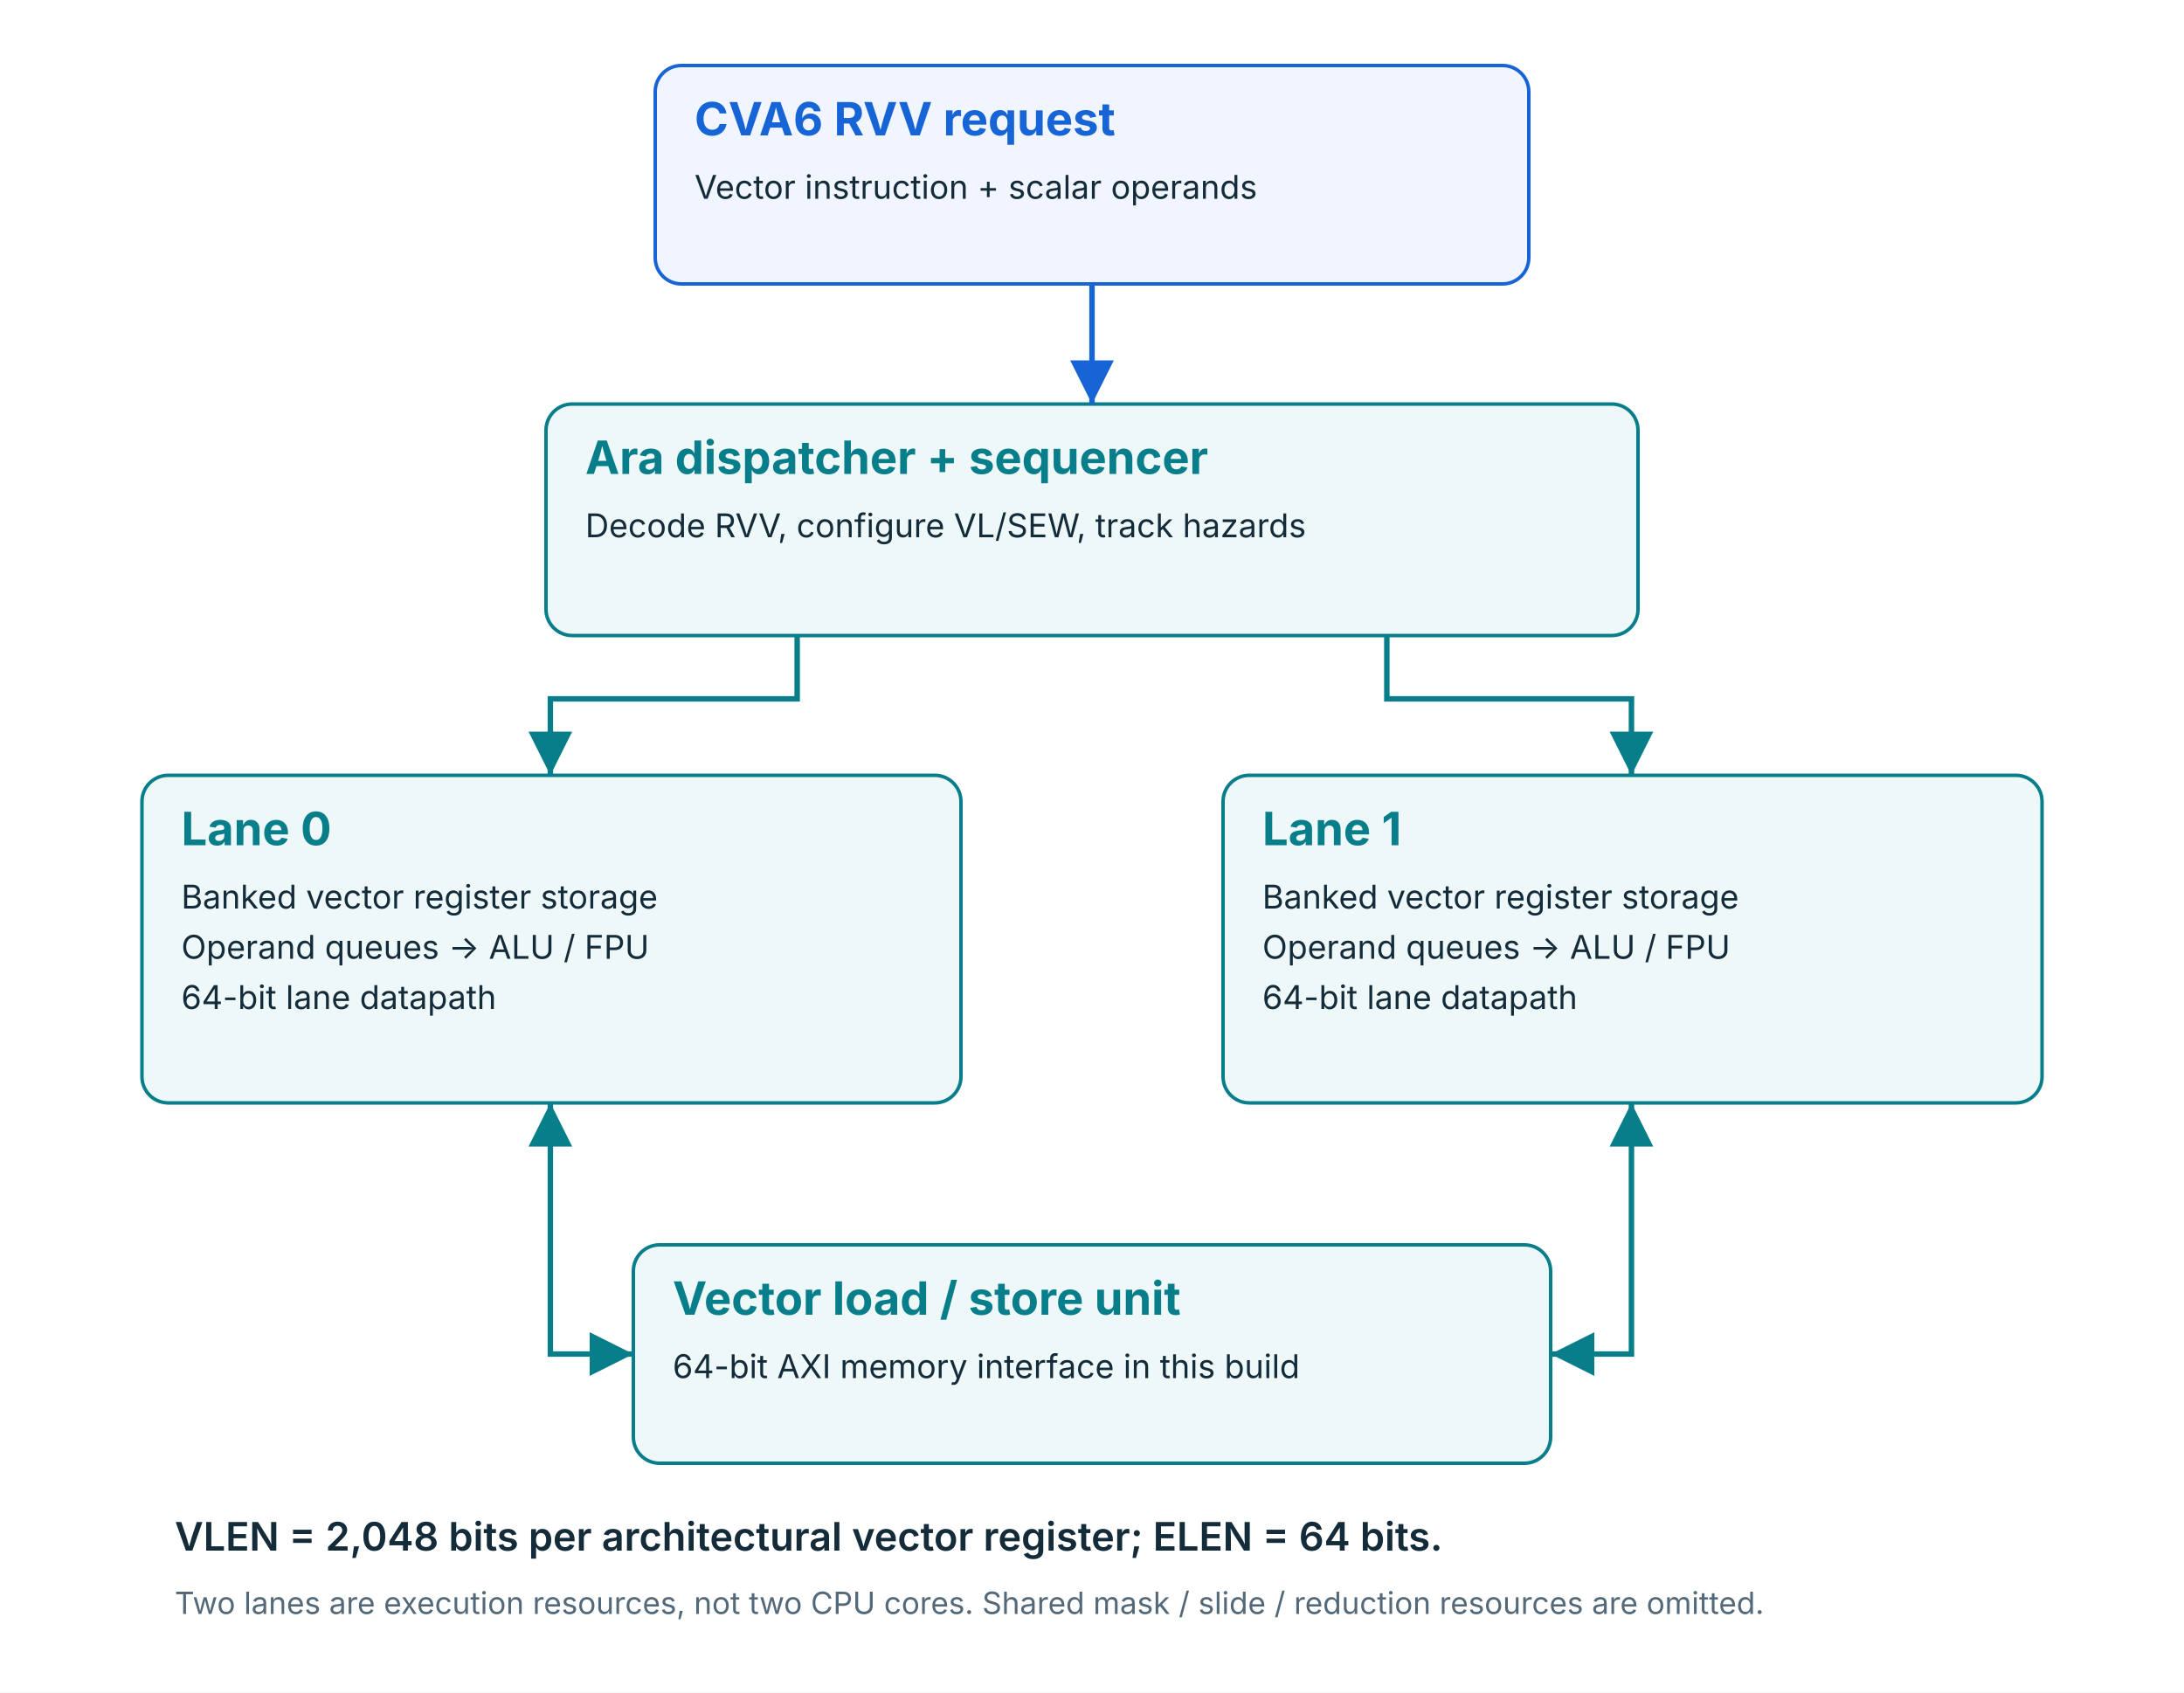
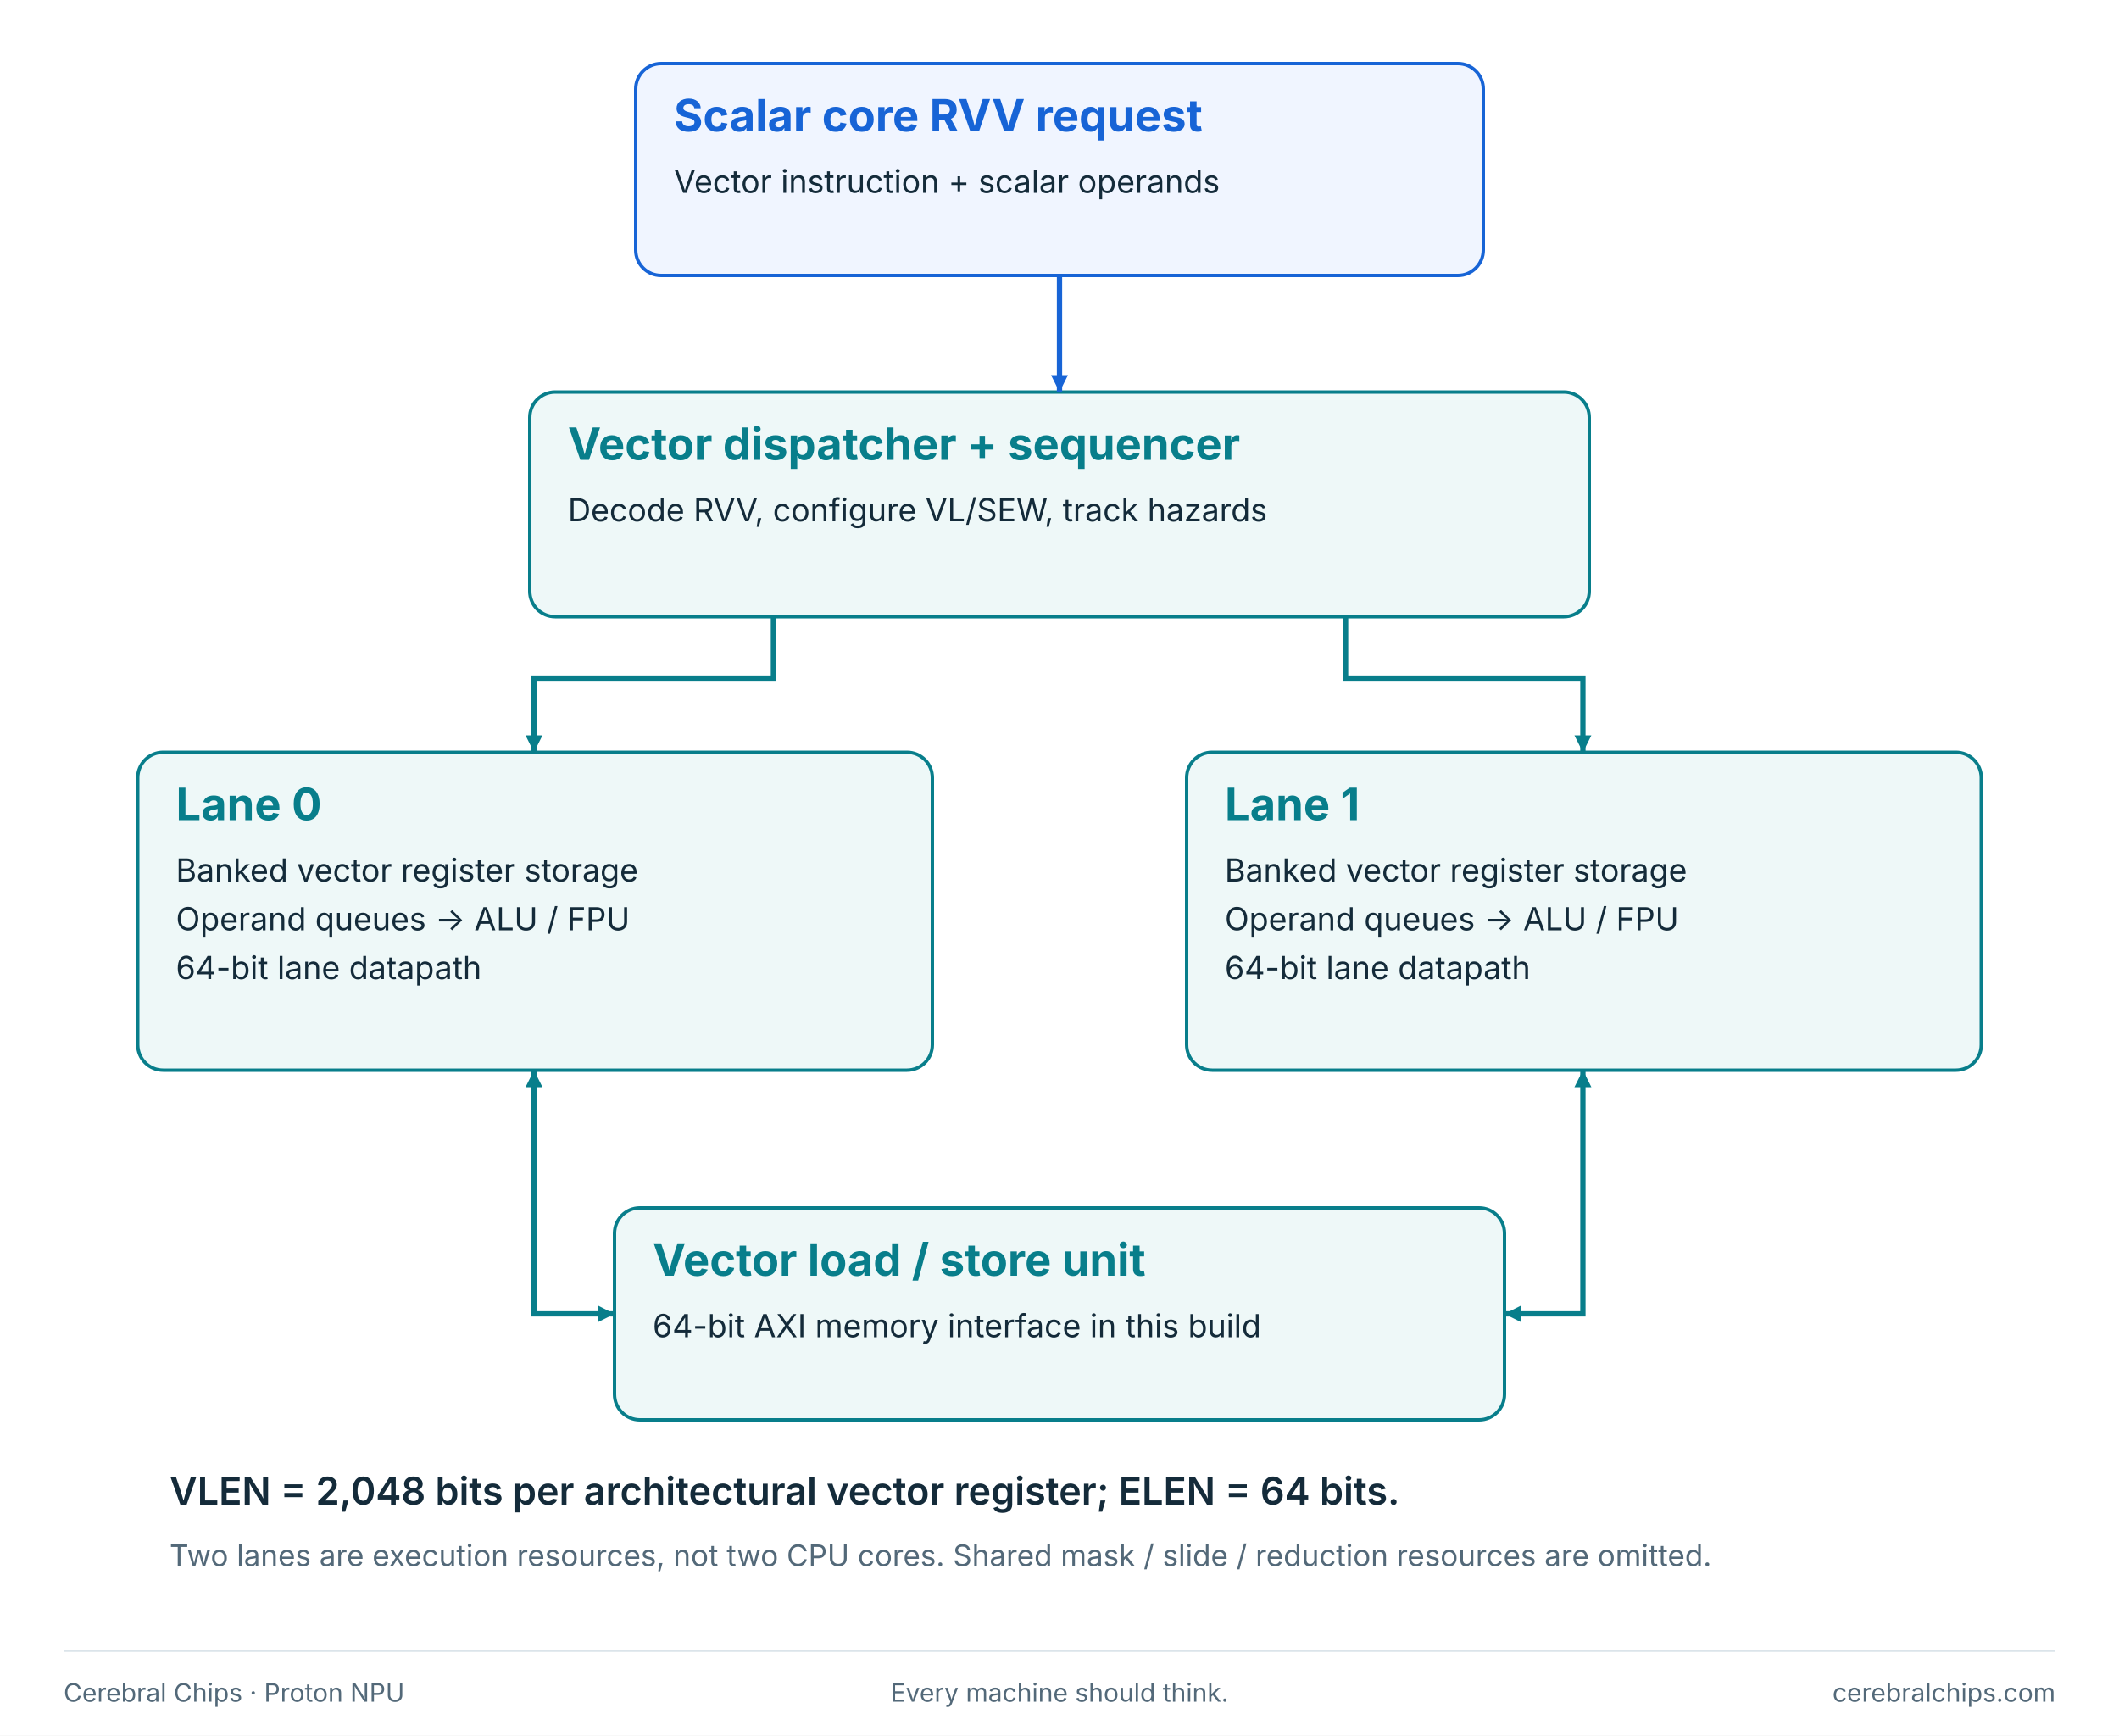
- <svg xmlns="http://www.w3.org/2000/svg" viewBox="0 0 1000 775" role="img" aria-labelledby="title desc">
+ <svg xmlns="http://www.w3.org/2000/svg" viewBox="0 0 1000 819" role="img" aria-labelledby="title desc">
  <defs>
-     <marker id="blue" markerWidth="9" markerHeight="9" refX="8" refY="4" orient="auto-start-reverse">
+     <marker markerUnits="userSpaceOnUse" id="blue" markerWidth="9" markerHeight="9" refX="8" refY="4" orient="auto-start-reverse">
      <path d="M0,0 L8,4 L0,8" fill="#1764d6" />
    </marker>
-     <marker id="teal" markerWidth="9" markerHeight="9" refX="8" refY="4" orient="auto-start-reverse">
+     <marker markerUnits="userSpaceOnUse" id="teal" markerWidth="9" markerHeight="9" refX="8" refY="4" orient="auto-start-reverse">
      <path d="M0,0 L8,4 L0,8" fill="#087e8b" />
    </marker>
-     <marker id="amber" markerWidth="9" markerHeight="9" refX="8" refY="4" orient="auto-start-reverse">
+     <marker markerUnits="userSpaceOnUse" id="amber" markerWidth="9" markerHeight="9" refX="8" refY="4" orient="auto-start-reverse">
      <path d="M0,0 L8,4 L0,8" fill="#ab6000" />
    </marker>
  </defs>
-   <rect width="1000" height="775" fill="white" />
+   <rect width="1000" height="819" fill="white" />
  <g font-family="system-ui,-apple-system,Segoe UI,sans-serif" fill="#142b3a">
    <rect x="300" y="30" width="400" height="100" rx="12" fill="#f0f5ff" stroke="#1764d6" stroke-width="1.6" />
-     <text x="318" y="62" font-size="21" fill="#1764d6" font-weight="650">CVA6 RVV request</text>
+     <text x="318" y="62" font-size="21" fill="#1764d6" font-weight="650">Scalar core RVV request</text>
    <text x="318" y="91" font-size="15" fill="#142b3a" font-weight="400">Vector instruction + scalar operands</text>
    <rect x="250" y="185" width="500" height="106" rx="12" fill="#eef8f8" stroke="#087e8b" stroke-width="1.6" />
-     <text x="268" y="217" font-size="21" fill="#087e8b" font-weight="650">Ara dispatcher + sequencer</text>
+     <text x="268" y="217" font-size="21" fill="#087e8b" font-weight="650">Vector dispatcher + sequencer</text>
    <text x="268" y="246" font-size="15" fill="#142b3a" font-weight="400">Decode RVV, configure VL/SEW, track hazards</text>
    <path d="M500 130 V185" fill="none" stroke="#1764d6" stroke-width="2.5" marker-end="url(#blue)" />
    <rect x="65" y="355" width="375" height="150" rx="12" fill="#eef8f8" stroke="#087e8b" stroke-width="1.6" />
    <text x="83" y="387" font-size="21" fill="#087e8b" font-weight="650">Lane 0</text>
    <text x="83" y="416" font-size="15" fill="#142b3a" font-weight="400">Banked vector register storage</text>
    <text x="83" y="439" font-size="15" fill="#142b3a" font-weight="400">Operand queues → ALU / FPU</text>
    <text x="83" y="462" font-size="15" fill="#142b3a" font-weight="400">64-bit lane datapath</text>
    <path d="M365 291 V320 H252 V355" fill="none" stroke="#087e8b" stroke-width="2.5" marker-end="url(#teal)" />
    <rect x="560" y="355" width="375" height="150" rx="12" fill="#eef8f8" stroke="#087e8b" stroke-width="1.6" />
    <text x="578" y="387" font-size="21" fill="#087e8b" font-weight="650">Lane 1</text>
    <text x="578" y="416" font-size="15" fill="#142b3a" font-weight="400">Banked vector register storage</text>
    <text x="578" y="439" font-size="15" fill="#142b3a" font-weight="400">Operand queues → ALU / FPU</text>
    <text x="578" y="462" font-size="15" fill="#142b3a" font-weight="400">64-bit lane datapath</text>
    <path d="M635 291 V320 H747 V355" fill="none" stroke="#087e8b" stroke-width="2.5" marker-end="url(#teal)" />
    <rect x="290" y="570" width="420" height="100" rx="12" fill="#eef8f8" stroke="#087e8b" stroke-width="1.6" />
    <text x="308" y="602" font-size="21" fill="#087e8b" font-weight="650">Vector load / store unit</text>
    <text x="308" y="631" font-size="15" fill="#142b3a" font-weight="400">64-bit AXI memory interface in this build</text>
    <path d="M252 505 V620 H290" fill="none" stroke="#087e8b" stroke-width="2.5" marker-end="url(#teal)" marker-start="url(#teal)" />
    <path d="M747 505 V620 H710" fill="none" stroke="#087e8b" stroke-width="2.5" marker-end="url(#teal)" marker-start="url(#teal)" />
    <text x="80" y="710" font-size="18" fill="#142b3a" font-weight="600">VLEN = 2,048 bits per architectural vector register; ELEN = 64 bits.</text>
    <text x="80" y="739" font-size="14" fill="#536979" font-weight="400">Two lanes are execution resources, not two CPU cores. Shared mask / slide / reduction resources are omitted.</text>
  </g>
+   <g font-family="system-ui,-apple-system,Segoe UI,sans-serif" font-size="12" fill="#536979">
+     <line x1="30" y1="779" x2="970" y2="779" stroke="#dbe4ea" />
+     <text x="30" y="803">Cerebral Chips · Proton NPU</text>
+     <text x="500" y="803" font-size="12" fill="#536979" text-anchor="middle">Every machine should think.</text>
+     <a href="https://www.cerebralchips.com">
+       <text x="970" y="803" text-anchor="end">cerebralchips.com</text>
+     </a>
+   </g>
</svg>
